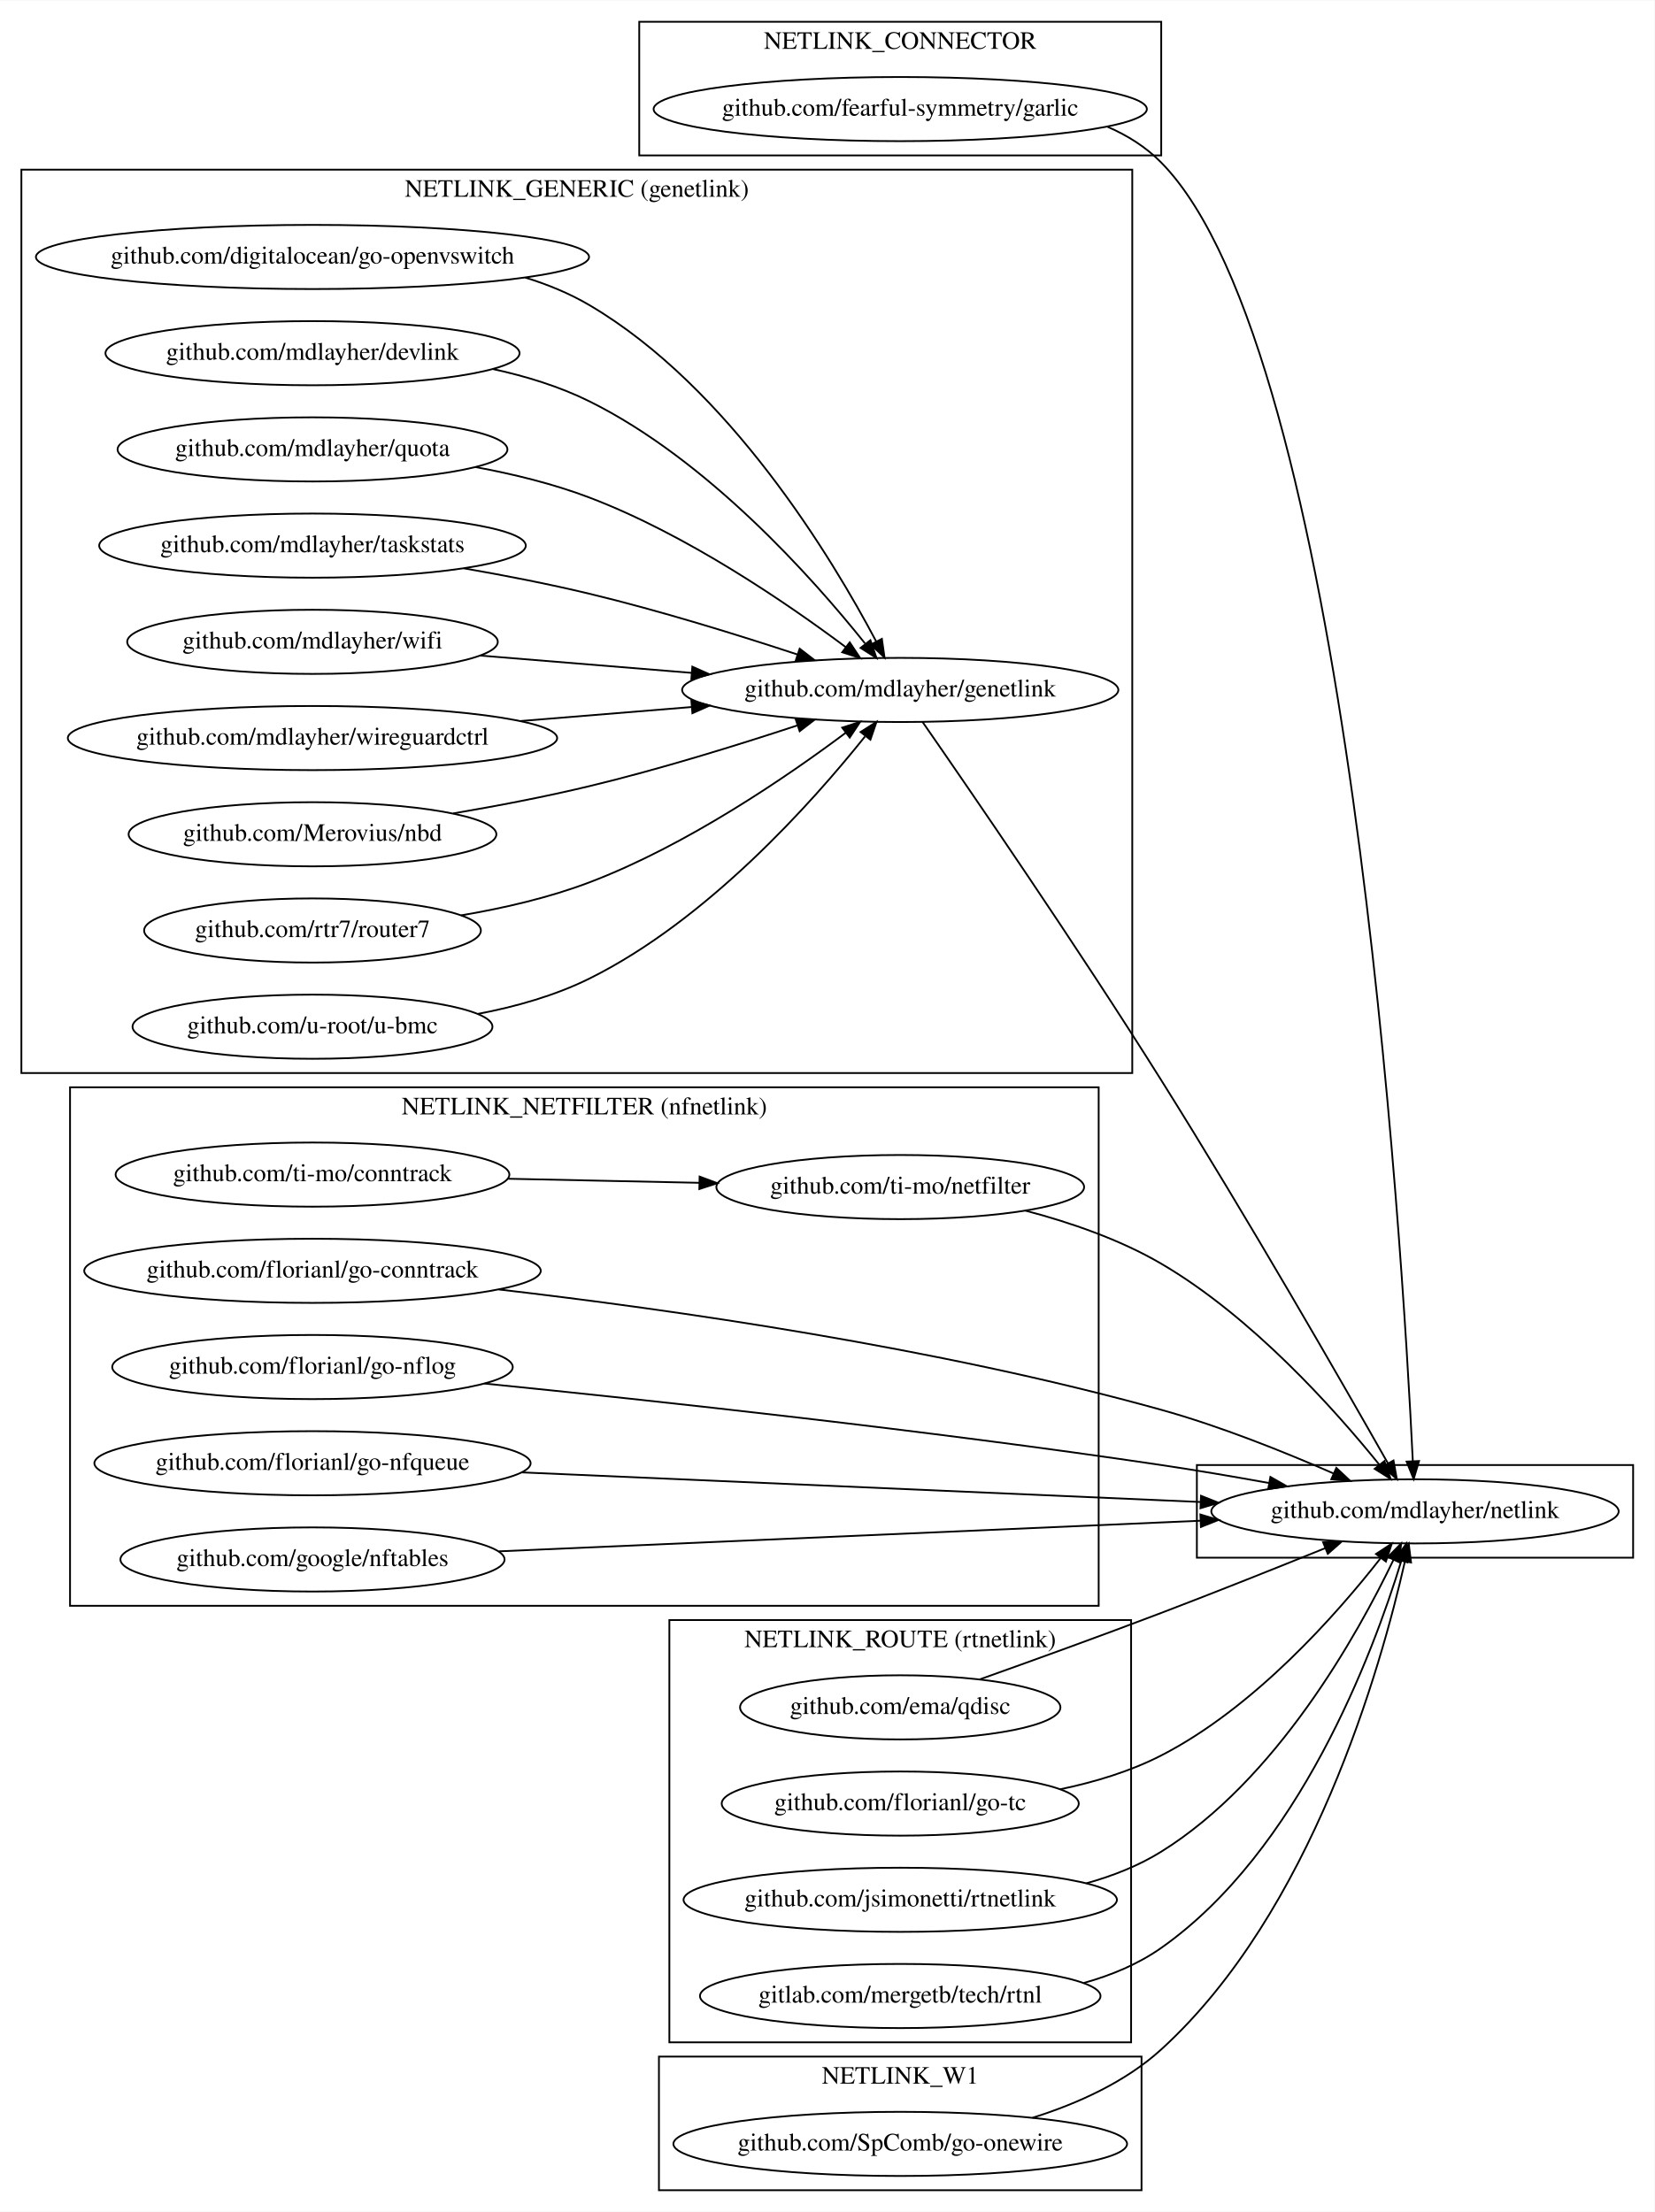
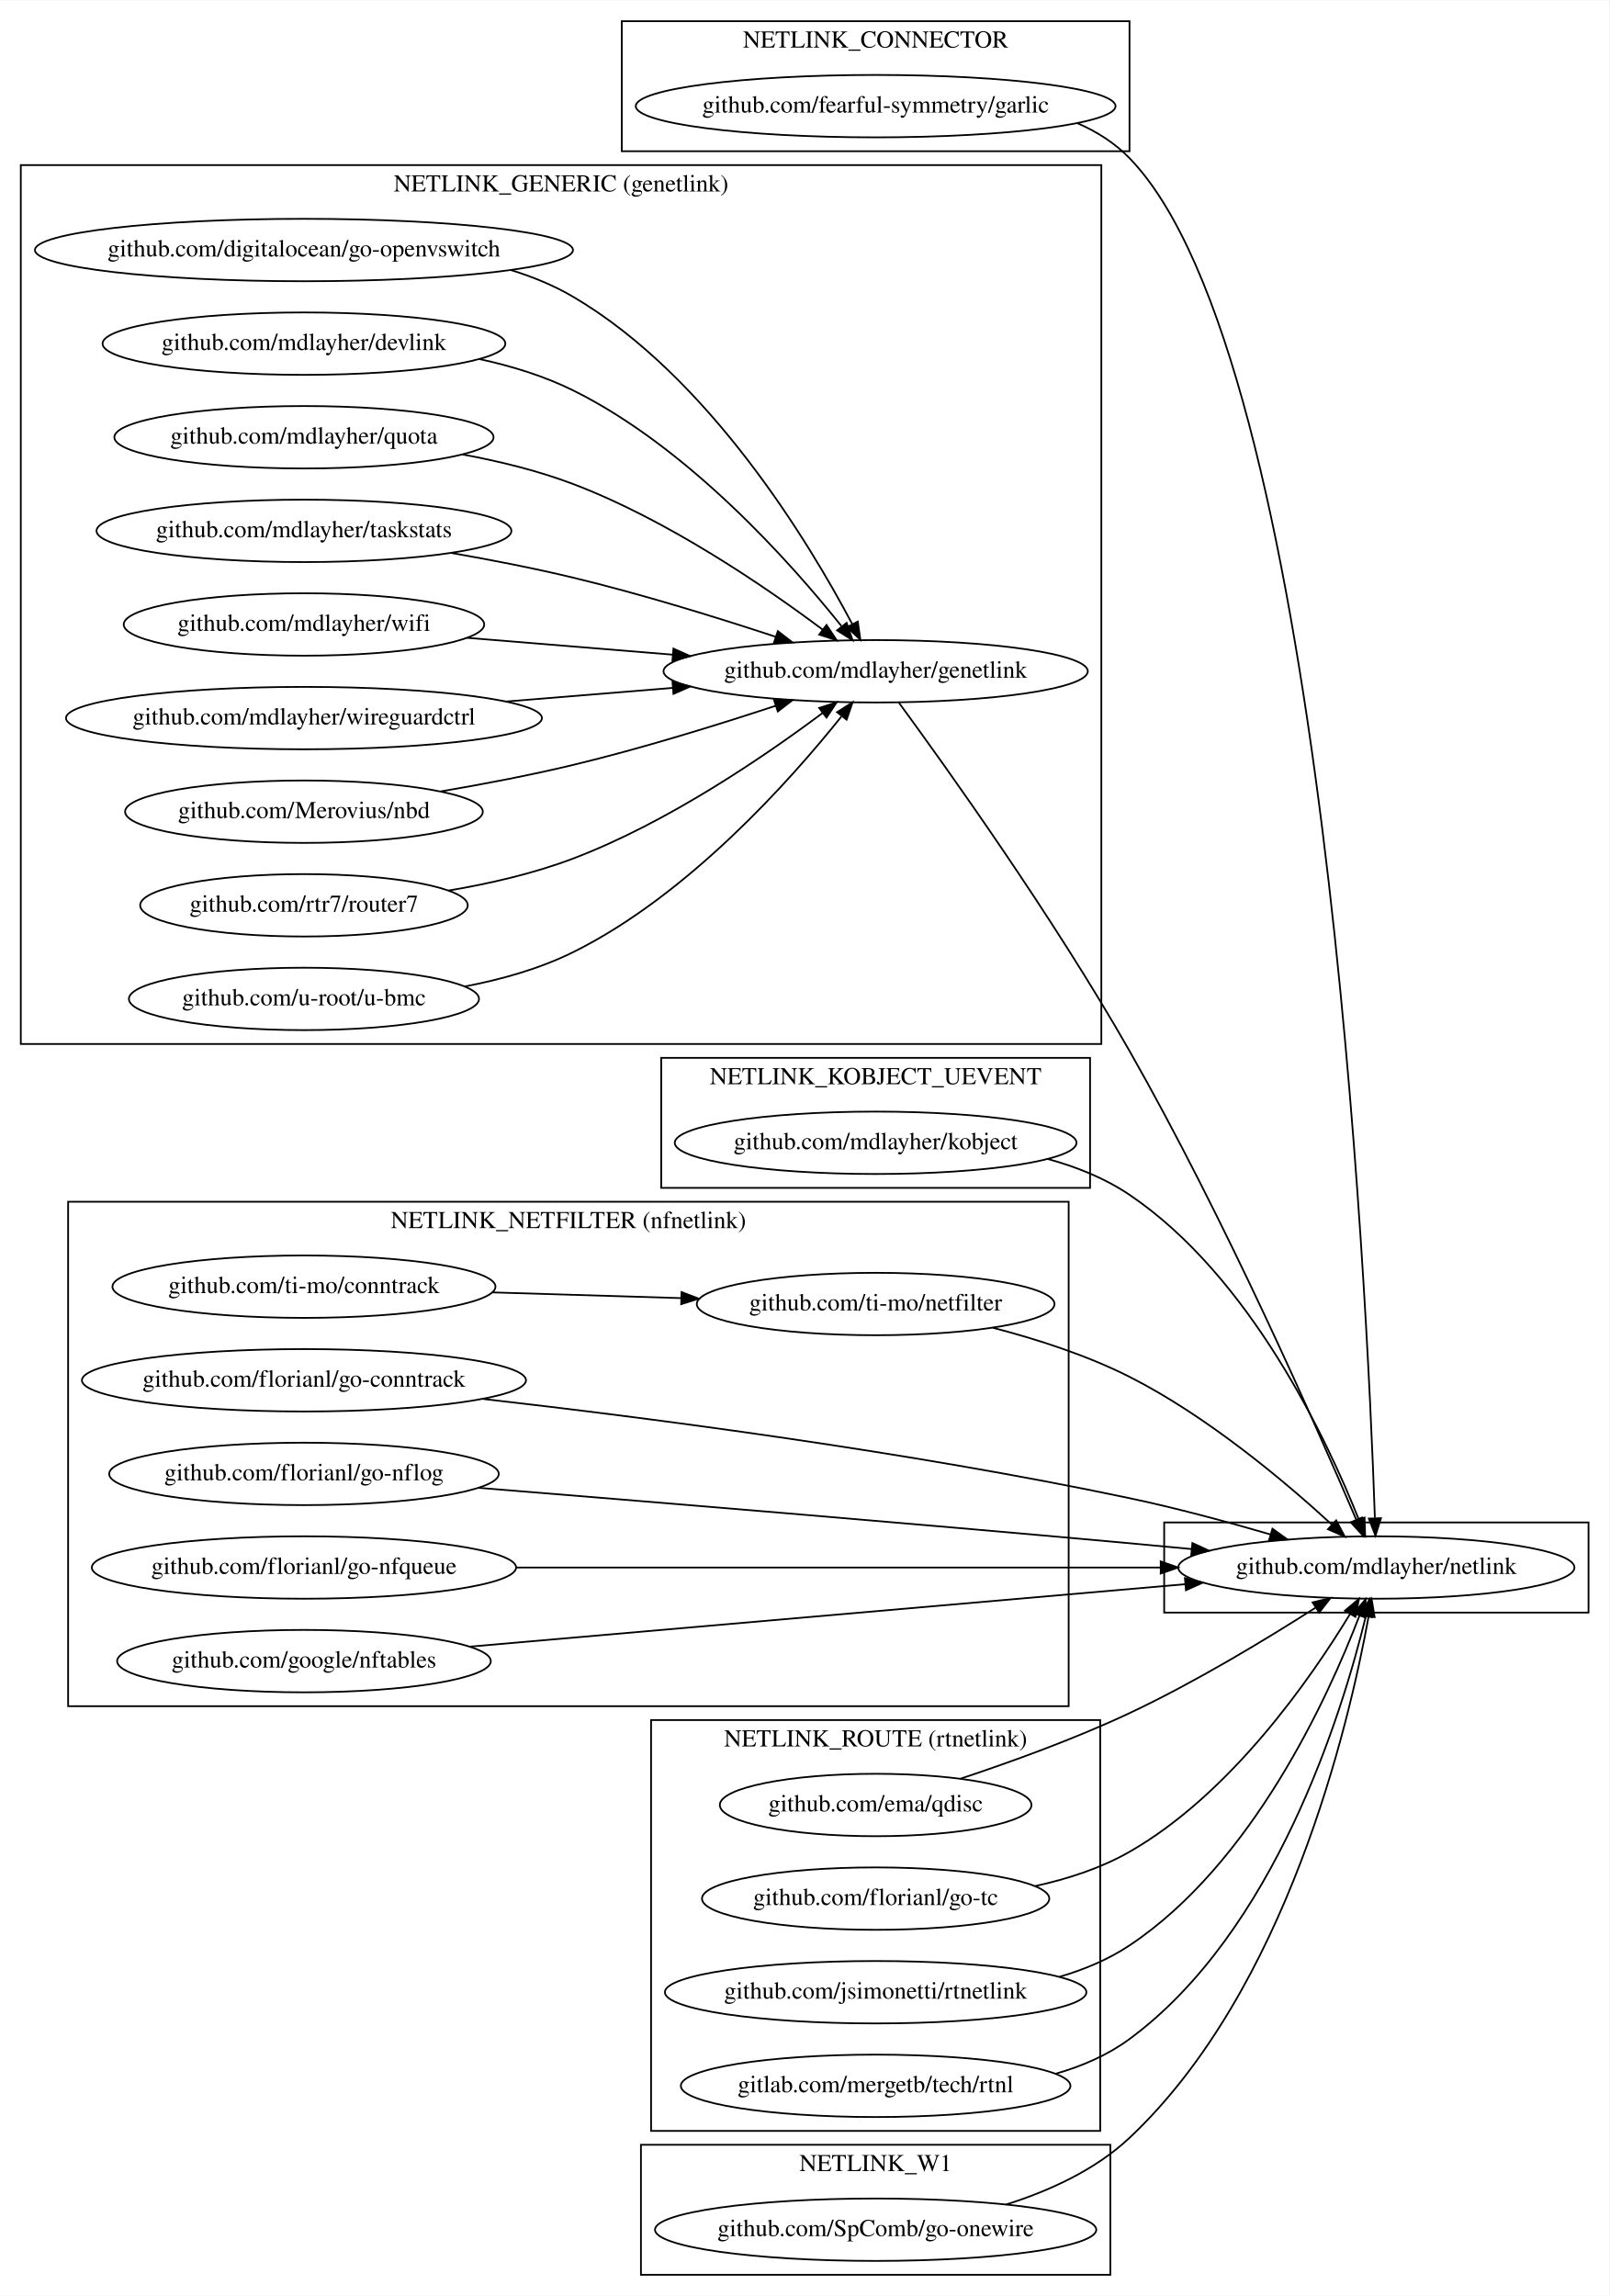
- <svg xmlns="http://www.w3.org/2000/svg" xmlns:xlink="http://www.w3.org/1999/xlink" width="928pt" height="1241pt" viewBox="0.00 0.00 928.33 1241.00">
-   <g id="graph0" class="graph" transform="scale(1 1) rotate(0) translate(4 1237)">
-     <polygon fill="#ffffff" stroke="transparent" points="-4,4 -4,-1237 924.328,-1237 924.328,4 -4,4" />
+ <svg xmlns="http://www.w3.org/2000/svg" xmlns:xlink="http://www.w3.org/1999/xlink" width="928pt" height="1324pt" viewBox="0.00 0.00 928.33 1324.00">
+   <g id="graph0" class="graph" transform="scale(1 1) rotate(0) translate(4 1320)">
+     <polygon fill="#ffffff" stroke="transparent" points="-4,4 -4,-1320 924.328,-1320 924.328,4 -4,4" />
    <g id="clust1" class="cluster">
-       <polygon fill="none" stroke="#000000" points="667.548,-363 667.548,-415 912.328,-415 912.328,-363 667.548,-363" />
+       <polygon fill="none" stroke="#000000" points="667.548,-390 667.548,-442 912.328,-442 912.328,-390 667.548,-390" />
    </g>
    <g id="clust2" class="cluster">
-       <polygon fill="none" stroke="#000000" points="354.672,-1150 354.672,-1225 647.548,-1225 647.548,-1150 354.672,-1150" />
-       <text text-anchor="middle" x="501.11" y="-1209.8" font-family="Times,serif" font-size="14.00" fill="#000000">NETLINK_CONNECTOR</text>
+       <polygon fill="none" stroke="#000000" points="354.672,-1233 354.672,-1308 647.548,-1308 647.548,-1233 354.672,-1233" />
+       <text text-anchor="middle" x="501.11" y="-1292.8" font-family="Times,serif" font-size="14.00" fill="#000000">NETLINK_CONNECTOR</text>
    </g>
    <g id="clust4" class="cluster">
-       <polygon fill="none" stroke="#000000" points="8,-635 8,-1142 631.299,-1142 631.299,-635 8,-635" />
-       <text text-anchor="middle" x="319.65" y="-1126.8" font-family="Times,serif" font-size="14.00" fill="#000000">NETLINK_GENERIC (genetlink)</text>
+       <polygon fill="none" stroke="#000000" points="8,-718 8,-1225 631.299,-1225 631.299,-718 8,-718" />
+       <text text-anchor="middle" x="319.65" y="-1209.8" font-family="Times,serif" font-size="14.00" fill="#000000">NETLINK_GENERIC (genetlink)</text>
    </g>
    <g id="clust6" class="cluster">
+       <polygon fill="none" stroke="#000000" points="377.42,-635 377.42,-710 624.8,-710 624.8,-635 377.42,-635" />
+       <text text-anchor="middle" x="501.11" y="-694.8" font-family="Times,serif" font-size="14.00" fill="#000000">NETLINK_KOBJECT_UEVENT</text>
+     </g>
+     <g id="clust8" class="cluster">
      <polygon fill="none" stroke="#000000" points="35.298,-336 35.298,-627 612.451,-627 612.451,-336 35.298,-336" />
      <text text-anchor="middle" x="323.874" y="-611.8" font-family="Times,serif" font-size="14.00" fill="#000000">NETLINK_NETFILTER (nfnetlink)</text>
    </g>
-     <g id="clust9" class="cluster">
+     <g id="clust11" class="cluster">
      <polygon fill="none" stroke="#000000" points="371.571,-91 371.571,-328 630.649,-328 630.649,-91 371.571,-91" />
      <text text-anchor="middle" x="501.11" y="-312.8" font-family="Times,serif" font-size="14.00" fill="#000000">NETLINK_ROUTE (rtnetlink)</text>
    </g>
-     <g id="clust11" class="cluster">
+     <g id="clust13" class="cluster">
      <polygon fill="none" stroke="#000000" points="365.721,-8 365.721,-83 636.499,-83 636.499,-8 365.721,-8" />
      <text text-anchor="middle" x="501.11" y="-67.8" font-family="Times,serif" font-size="14.00" fill="#000000">NETLINK_W1</text>
    </g>
    <g id="node1" class="node">
      <g id="a_node1">
        <a xlink:href="https://github.com/mdlayher/netlink" xlink:title="github.com/mdlayher/netlink">
-           <ellipse fill="none" stroke="#000000" cx="789.938" cy="-389" rx="114.28" ry="18" />
-           <text text-anchor="middle" x="789.938" y="-385.3" font-family="Times,serif" font-size="14.00" fill="#000000">github.com/mdlayher/netlink</text>
+           <ellipse fill="none" stroke="#000000" cx="789.938" cy="-416" rx="114.28" ry="18" />
+           <text text-anchor="middle" x="789.938" y="-412.3" font-family="Times,serif" font-size="14.00" fill="#000000">github.com/mdlayher/netlink</text>
        </a>
      </g>
    </g>
    <g id="node2" class="node">
      <g id="a_node2">
        <a xlink:href="https://github.com/fearful-symmetry/garlic" xlink:title="github.com/fearful-symmetry/garlic">
-           <ellipse fill="none" stroke="#000000" cx="501.11" cy="-1176" rx="138.375" ry="18" />
-           <text text-anchor="middle" x="501.11" y="-1172.3" font-family="Times,serif" font-size="14.00" fill="#000000">github.com/fearful-symmetry/garlic</text>
+           <ellipse fill="none" stroke="#000000" cx="501.11" cy="-1259" rx="138.375" ry="18" />
+           <text text-anchor="middle" x="501.11" y="-1255.3" font-family="Times,serif" font-size="14.00" fill="#000000">github.com/fearful-symmetry/garlic</text>
        </a>
      </g>
    </g>
    <g id="edge1" class="edge">
-       <path fill="none" stroke="#000000" d="M617.447,-1166.046C628.644,-1161.207 638.993,-1154.694 647.548,-1146 752.365,-1039.477 782.693,-541.941 788.704,-417.346" />
-       <polygon fill="#000000" stroke="#000000" points="792.212,-417.258 789.183,-407.105 785.22,-416.931 792.212,-417.258" />
+       <path fill="none" stroke="#000000" d="M617.556,-1249.153C628.733,-1244.294 639.048,-1237.747 647.548,-1229 759.62,-1113.665 784.629,-575.578 789.09,-444.732" />
+       <polygon fill="#000000" stroke="#000000" points="792.6,-444.459 789.429,-434.35 785.604,-444.23 792.6,-444.459" />
    </g>
    <g id="node3" class="node">
      <g id="a_node3">
        <a xlink:href="https://github.com/mdlayher/genetlink" xlink:title="github.com/mdlayher/genetlink">
-           <ellipse fill="none" stroke="#000000" cx="501.11" cy="-850" rx="122.379" ry="18" />
-           <text text-anchor="middle" x="501.11" y="-846.3" font-family="Times,serif" font-size="14.00" fill="#000000">github.com/mdlayher/genetlink</text>
+           <ellipse fill="none" stroke="#000000" cx="501.11" cy="-933" rx="122.379" ry="18" />
+           <text text-anchor="middle" x="501.11" y="-929.3" font-family="Times,serif" font-size="14.00" fill="#000000">github.com/mdlayher/genetlink</text>
        </a>
      </g>
    </g>
    <g id="edge2" class="edge">
-       <path fill="none" stroke="#000000" d="M513.617,-832.061C539.366,-794.963 599.883,-706.924 647.548,-631 695.822,-554.105 749.223,-461.003 774.739,-415.979" />
-       <polygon fill="#000000" stroke="#000000" points="777.87,-417.551 779.748,-407.124 771.778,-414.105 777.87,-417.551" />
+       <path fill="none" stroke="#000000" d="M514.575,-914.825C541.553,-878.004 603.421,-791.507 647.548,-714 702.317,-617.802 755.459,-497.219 778.28,-443.739" />
+       <polygon fill="#000000" stroke="#000000" points="781.618,-444.832 782.307,-434.26 775.176,-442.095 781.618,-444.832" />
    </g>
    <g id="node4" class="node">
      <g id="a_node4">
        <a xlink:href="https://github.com/digitalocean/go-openvswitch" xlink:title="github.com/digitalocean/go-openvswitch">
-           <ellipse fill="none" stroke="#000000" cx="171.336" cy="-1093" rx="155.173" ry="18" />
-           <text text-anchor="middle" x="171.336" y="-1089.3" font-family="Times,serif" font-size="14.00" fill="#000000">github.com/digitalocean/go-openvswitch</text>
+           <ellipse fill="none" stroke="#000000" cx="171.336" cy="-1176" rx="155.173" ry="18" />
+           <text text-anchor="middle" x="171.336" y="-1172.3" font-family="Times,serif" font-size="14.00" fill="#000000">github.com/digitalocean/go-openvswitch</text>
        </a>
      </g>
    </g>
    <g id="edge3" class="edge">
-       <path fill="none" stroke="#000000" d="M290.715,-1081.44C303.331,-1077.562 315.584,-1072.523 326.672,-1066 405.185,-1019.811 462.84,-924.107 487.647,-877.164" />
-       <polygon fill="#000000" stroke="#000000" points="490.805,-878.676 492.302,-868.188 484.591,-875.453 490.805,-878.676" />
+       <path fill="none" stroke="#000000" d="M290.715,-1164.44C303.331,-1160.562 315.584,-1155.523 326.672,-1149 405.185,-1102.811 462.84,-1007.107 487.647,-960.164" />
+       <polygon fill="#000000" stroke="#000000" points="490.805,-961.676 492.302,-951.188 484.591,-958.453 490.805,-961.676" />
    </g>
    <g id="node5" class="node">
      <g id="a_node5">
        <a xlink:href="https://github.com/mdlayher/devlink" xlink:title="github.com/mdlayher/devlink">
-           <ellipse fill="none" stroke="#000000" cx="171.336" cy="-1039" rx="116.18" ry="18" />
-           <text text-anchor="middle" x="171.336" y="-1035.3" font-family="Times,serif" font-size="14.00" fill="#000000">github.com/mdlayher/devlink</text>
+           <ellipse fill="none" stroke="#000000" cx="171.336" cy="-1122" rx="116.18" ry="18" />
+           <text text-anchor="middle" x="171.336" y="-1118.3" font-family="Times,serif" font-size="14.00" fill="#000000">github.com/mdlayher/devlink</text>
        </a>
      </g>
    </g>
    <g id="edge4" class="edge">
-       <path fill="none" stroke="#000000" d="M272.634,-1030.08C291.219,-1026.048 309.996,-1020.268 326.672,-1012 393.005,-979.113 451.92,-912.926 481.317,-876.147" />
-       <polygon fill="#000000" stroke="#000000" points="484.373,-877.924 487.807,-867.901 478.872,-873.595 484.373,-877.924" />
+       <path fill="none" stroke="#000000" d="M272.634,-1113.08C291.219,-1109.048 309.996,-1103.268 326.672,-1095 393.005,-1062.113 451.92,-995.926 481.317,-959.147" />
+       <polygon fill="#000000" stroke="#000000" points="484.373,-960.924 487.807,-950.901 478.872,-956.595 484.373,-960.924" />
    </g>
    <g id="node6" class="node">
      <g id="a_node6">
        <a xlink:href="https://github.com/mdlayher/quota" xlink:title="github.com/mdlayher/quota">
-           <ellipse fill="none" stroke="#000000" cx="171.336" cy="-985" rx="109.381" ry="18" />
-           <text text-anchor="middle" x="171.336" y="-981.3" font-family="Times,serif" font-size="14.00" fill="#000000">github.com/mdlayher/quota</text>
+           <ellipse fill="none" stroke="#000000" cx="171.336" cy="-1068" rx="109.381" ry="18" />
+           <text text-anchor="middle" x="171.336" y="-1064.3" font-family="Times,serif" font-size="14.00" fill="#000000">github.com/mdlayher/quota</text>
        </a>
      </g>
    </g>
    <g id="edge5" class="edge">
-       <path fill="none" stroke="#000000" d="M262.844,-975.07C284.214,-971.126 306.587,-965.634 326.672,-958 381.154,-937.292 437.256,-898.932 470.648,-873.946" />
-       <polygon fill="#000000" stroke="#000000" points="472.773,-876.727 478.634,-867.901 468.548,-871.146 472.773,-876.727" />
+       <path fill="none" stroke="#000000" d="M262.844,-1058.07C284.214,-1054.126 306.587,-1048.634 326.672,-1041 381.154,-1020.292 437.256,-981.932 470.648,-956.946" />
+       <polygon fill="#000000" stroke="#000000" points="472.773,-959.727 478.634,-950.901 468.548,-954.146 472.773,-959.727" />
    </g>
    <g id="node7" class="node">
      <g id="a_node7">
        <a xlink:href="https://github.com/mdlayher/taskstats" xlink:title="github.com/mdlayher/taskstats">
-           <ellipse fill="none" stroke="#000000" cx="171.336" cy="-931" rx="119.679" ry="18" />
-           <text text-anchor="middle" x="171.336" y="-927.3" font-family="Times,serif" font-size="14.00" fill="#000000">github.com/mdlayher/taskstats</text>
+           <ellipse fill="none" stroke="#000000" cx="171.336" cy="-1014" rx="119.679" ry="18" />
+           <text text-anchor="middle" x="171.336" y="-1010.3" font-family="Times,serif" font-size="14.00" fill="#000000">github.com/mdlayher/taskstats</text>
        </a>
      </g>
    </g>
    <g id="edge6" class="edge">
-       <path fill="none" stroke="#000000" d="M256.39,-918.24C279.327,-914.249 304.052,-909.444 326.672,-904 366.087,-894.515 409.651,-881.032 443.383,-869.912" />
-       <polygon fill="#000000" stroke="#000000" points="444.685,-873.167 453.072,-866.694 442.479,-866.524 444.685,-873.167" />
+       <path fill="none" stroke="#000000" d="M256.39,-1001.24C279.327,-997.249 304.052,-992.444 326.672,-987 366.087,-977.515 409.651,-964.032 443.383,-952.912" />
+       <polygon fill="#000000" stroke="#000000" points="444.685,-956.167 453.072,-949.694 442.479,-949.524 444.685,-956.167" />
    </g>
    <g id="node8" class="node">
      <g id="a_node8">
        <a xlink:href="https://github.com/mdlayher/wifi" xlink:title="github.com/mdlayher/wifi">
-           <ellipse fill="none" stroke="#000000" cx="171.336" cy="-877" rx="103.981" ry="18" />
-           <text text-anchor="middle" x="171.336" y="-873.3" font-family="Times,serif" font-size="14.00" fill="#000000">github.com/mdlayher/wifi</text>
+           <ellipse fill="none" stroke="#000000" cx="171.336" cy="-960" rx="103.981" ry="18" />
+           <text text-anchor="middle" x="171.336" y="-956.3" font-family="Times,serif" font-size="14.00" fill="#000000">github.com/mdlayher/wifi</text>
        </a>
      </g>
    </g>
    <g id="edge7" class="edge">
-       <path fill="none" stroke="#000000" d="M265.395,-869.299C302.269,-866.28 344.978,-862.783 383.83,-859.602" />
-       <polygon fill="#000000" stroke="#000000" points="384.465,-863.062 394.146,-858.758 383.894,-856.085 384.465,-863.062" />
+       <path fill="none" stroke="#000000" d="M265.395,-952.299C302.269,-949.28 344.978,-945.783 383.83,-942.602" />
+       <polygon fill="#000000" stroke="#000000" points="384.465,-946.062 394.146,-941.758 383.894,-939.085 384.465,-946.062" />
    </g>
    <g id="node9" class="node">
      <g id="a_node9">
        <a xlink:href="https://github.com/mdlayher/wireguardctrl" xlink:title="github.com/mdlayher/wireguardctrl">
-           <ellipse fill="none" stroke="#000000" cx="171.336" cy="-823" rx="137.276" ry="18" />
-           <text text-anchor="middle" x="171.336" y="-819.3" font-family="Times,serif" font-size="14.00" fill="#000000">github.com/mdlayher/wireguardctrl</text>
+           <ellipse fill="none" stroke="#000000" cx="171.336" cy="-906" rx="137.276" ry="18" />
+           <text text-anchor="middle" x="171.336" y="-902.3" font-family="Times,serif" font-size="14.00" fill="#000000">github.com/mdlayher/wireguardctrl</text>
        </a>
      </g>
    </g>
    <g id="edge8" class="edge">
-       <path fill="none" stroke="#000000" d="M288.066,-832.557C319.247,-835.11 352.947,-837.869 384.141,-840.423" />
-       <polygon fill="#000000" stroke="#000000" points="383.922,-843.917 394.174,-841.245 384.493,-836.94 383.922,-843.917" />
+       <path fill="none" stroke="#000000" d="M288.066,-915.557C319.247,-918.11 352.947,-920.869 384.141,-923.423" />
+       <polygon fill="#000000" stroke="#000000" points="383.922,-926.917 394.174,-924.245 384.493,-919.94 383.922,-926.917" />
    </g>
    <g id="node10" class="node">
      <g id="a_node10">
        <a xlink:href="https://github.com/Merovius/nbd" xlink:title="github.com/Merovius/nbd">
-           <ellipse fill="none" stroke="#000000" cx="171.336" cy="-769" rx="103.182" ry="18" />
-           <text text-anchor="middle" x="171.336" y="-765.3" font-family="Times,serif" font-size="14.00" fill="#000000">github.com/Merovius/nbd</text>
+           <ellipse fill="none" stroke="#000000" cx="171.336" cy="-852" rx="103.182" ry="18" />
+           <text text-anchor="middle" x="171.336" y="-848.3" font-family="Times,serif" font-size="14.00" fill="#000000">github.com/Merovius/nbd</text>
        </a>
      </g>
    </g>
    <g id="edge9" class="edge">
-       <path fill="none" stroke="#000000" d="M250.363,-780.723C274.948,-784.908 302.056,-790.076 326.672,-796 366.087,-805.485 409.651,-818.968 443.383,-830.088" />
-       <polygon fill="#000000" stroke="#000000" points="442.479,-833.476 453.072,-833.306 444.685,-826.833 442.479,-833.476" />
+       <path fill="none" stroke="#000000" d="M250.363,-863.723C274.948,-867.908 302.056,-873.076 326.672,-879 366.087,-888.485 409.651,-901.968 443.383,-913.088" />
+       <polygon fill="#000000" stroke="#000000" points="442.479,-916.476 453.072,-916.306 444.685,-909.833 442.479,-916.476" />
    </g>
    <g id="node11" class="node">
      <g id="a_node11">
        <a xlink:href="https://github.com/rtr7/router7" xlink:title="github.com/rtr7/router7">
-           <ellipse fill="none" stroke="#000000" cx="171.336" cy="-715" rx="94.484" ry="18" />
-           <text text-anchor="middle" x="171.336" y="-711.3" font-family="Times,serif" font-size="14.00" fill="#000000">github.com/rtr7/router7</text>
+           <ellipse fill="none" stroke="#000000" cx="171.336" cy="-798" rx="94.484" ry="18" />
+           <text text-anchor="middle" x="171.336" y="-794.3" font-family="Times,serif" font-size="14.00" fill="#000000">github.com/rtr7/router7</text>
        </a>
      </g>
    </g>
    <g id="edge10" class="edge">
-       <path fill="none" stroke="#000000" d="M254.733,-723.497C278.476,-727.51 304.028,-733.393 326.672,-742 381.154,-762.708 437.256,-801.068 470.648,-826.054" />
-       <polygon fill="#000000" stroke="#000000" points="468.548,-828.854 478.634,-832.099 472.773,-823.273 468.548,-828.854" />
+       <path fill="none" stroke="#000000" d="M254.733,-806.497C278.476,-810.51 304.028,-816.393 326.672,-825 381.154,-845.708 437.256,-884.068 470.648,-909.054" />
+       <polygon fill="#000000" stroke="#000000" points="468.548,-911.854 478.634,-915.099 472.773,-906.273 468.548,-911.854" />
    </g>
    <g id="node12" class="node">
      <g id="a_node12">
        <a xlink:href="https://github.com/u-root/u-bmc" xlink:title="github.com/u-root/u-bmc">
-           <ellipse fill="none" stroke="#000000" cx="171.336" cy="-661" rx="100.983" ry="18" />
-           <text text-anchor="middle" x="171.336" y="-657.3" font-family="Times,serif" font-size="14.00" fill="#000000">github.com/u-root/u-bmc</text>
+           <ellipse fill="none" stroke="#000000" cx="171.336" cy="-744" rx="100.983" ry="18" />
+           <text text-anchor="middle" x="171.336" y="-740.3" font-family="Times,serif" font-size="14.00" fill="#000000">github.com/u-root/u-bmc</text>
        </a>
      </g>
    </g>
    <g id="edge11" class="edge">
-       <path fill="none" stroke="#000000" d="M264.047,-668.175C285.37,-672.226 307.421,-678.456 326.672,-688 393.005,-720.887 451.92,-787.074 481.317,-823.853" />
-       <polygon fill="#000000" stroke="#000000" points="478.872,-826.405 487.807,-832.099 484.373,-822.076 478.872,-826.405" />
+       <path fill="none" stroke="#000000" d="M264.047,-751.175C285.37,-755.226 307.421,-761.456 326.672,-771 393.005,-803.887 451.92,-870.074 481.317,-906.853" />
+       <polygon fill="#000000" stroke="#000000" points="478.872,-909.405 487.807,-915.099 484.373,-905.076 478.872,-909.405" />
    </g>
    <g id="node13" class="node">
      <g id="a_node13">
+         <a xlink:href="https://github.com/mdlayher/kobject" xlink:title="github.com/mdlayher/kobject">
+           <ellipse fill="none" stroke="#000000" cx="501.11" cy="-661" rx="115.88" ry="18" />
+           <text text-anchor="middle" x="501.11" y="-657.3" font-family="Times,serif" font-size="14.00" fill="#000000">github.com/mdlayher/kobject</text>
+         </a>
+       </g>
+     </g>
+     <g id="edge12" class="edge">
+       <path fill="none" stroke="#000000" d="M600.293,-651.69C616.996,-647.122 633.461,-640.513 647.548,-631 717.199,-583.965 761.267,-490.299 779.819,-443.684" />
+       <polygon fill="#000000" stroke="#000000" points="783.136,-444.808 783.49,-434.219 776.61,-442.277 783.136,-444.808" />
+     </g>
+     <g id="node14" class="node">
+       <g id="a_node14">
        <a xlink:href="https://github.com/florianl/go-conntrack" xlink:title="github.com/florianl/go-conntrack">
          <ellipse fill="none" stroke="#000000" cx="171.336" cy="-524" rx="128.077" ry="18" />
          <text text-anchor="middle" x="171.336" y="-520.3" font-family="Times,serif" font-size="14.00" fill="#000000">github.com/florianl/go-conntrack</text>
        </a>
      </g>
    </g>
-     <g id="edge12" class="edge">
-       <path fill="none" stroke="#000000" d="M275.864,-513.532C373.307,-502.216 522.048,-480.944 647.548,-446 680.705,-436.768 716.681,-422.327 744.175,-410.291" />
-       <polygon fill="#000000" stroke="#000000" points="745.803,-413.397 753.528,-406.146 742.967,-406.998 745.803,-413.397" />
-     </g>
-     <g id="node14" class="node">
-       <g id="a_node14">
+     <g id="edge13" class="edge">
+       <path fill="none" stroke="#000000" d="M274.671,-513.232C371.597,-502.192 520.274,-482.841 647.548,-456 674.497,-450.317 703.86,-442.374 728.884,-435.062" />
+       <polygon fill="#000000" stroke="#000000" points="730.005,-438.381 738.604,-432.191 728.022,-431.668 730.005,-438.381" />
+     </g>
+     <g id="node15" class="node">
+       <g id="a_node15">
        <a xlink:href="https://github.com/florianl/go-nflog" xlink:title="github.com/florianl/go-nflog">
          <ellipse fill="none" stroke="#000000" cx="171.336" cy="-470" rx="112.38" ry="18" />
          <text text-anchor="middle" x="171.336" y="-466.3" font-family="Times,serif" font-size="14.00" fill="#000000">github.com/florianl/go-nflog</text>
        </a>
      </g>
    </g>
-     <g id="edge13" class="edge">
-       <path fill="none" stroke="#000000" d="M267.806,-460.734C364.181,-451.036 516.457,-434.517 647.548,-415 667.216,-412.072 688.33,-408.47 708.116,-404.89" />
-       <polygon fill="#000000" stroke="#000000" points="708.81,-408.321 718.018,-403.081 707.552,-401.435 708.81,-408.321" />
-     </g>
-     <g id="node15" class="node">
-       <g id="a_node15">
+     <g id="edge14" class="edge">
+       <path fill="none" stroke="#000000" d="M272.169,-461.948C368.584,-454.151 518.034,-441.806 647.548,-430 659.143,-428.943 671.266,-427.804 683.335,-426.648" />
+       <polygon fill="#000000" stroke="#000000" points="683.829,-430.116 693.447,-425.674 683.158,-423.149 683.829,-430.116" />
+     </g>
+     <g id="node16" class="node">
+       <g id="a_node16">
        <a xlink:href="https://github.com/florianl/go-nfqueue" xlink:title="github.com/florianl/go-nfqueue">
          <ellipse fill="none" stroke="#000000" cx="171.336" cy="-416" rx="122.379" ry="18" />
          <text text-anchor="middle" x="171.336" y="-412.3" font-family="Times,serif" font-size="14.00" fill="#000000">github.com/florianl/go-nfqueue</text>
        </a>
      </g>
    </g>
-     <g id="edge14" class="edge">
-       <path fill="none" stroke="#000000" d="M288.782,-410.874C397.859,-406.113 559.547,-399.056 669.556,-394.254" />
-       <polygon fill="#000000" stroke="#000000" points="669.866,-397.744 679.704,-393.811 669.561,-390.751 669.866,-397.744" />
-     </g>
-     <g id="node16" class="node">
-       <g id="a_node16">
+     <g id="edge15" class="edge">
+       <path fill="none" stroke="#000000" d="M293.552,-416C401.085,-416 556.944,-416 665.219,-416" />
+       <polygon fill="#000000" stroke="#000000" points="665.546,-419.5 675.546,-416 665.546,-412.5 665.546,-419.5" />
+     </g>
+     <g id="node17" class="node">
+       <g id="a_node17">
        <a xlink:href="https://github.com/google/nftables" xlink:title="github.com/google/nftables">
          <ellipse fill="none" stroke="#000000" cx="171.336" cy="-362" rx="107.781" ry="18" />
          <text text-anchor="middle" x="171.336" y="-358.3" font-family="Times,serif" font-size="14.00" fill="#000000">github.com/google/nftables</text>
        </a>
      </g>
    </g>
-     <g id="edge15" class="edge">
-       <path fill="none" stroke="#000000" d="M275.924,-366.565C384.779,-371.316 555.035,-378.747 669.453,-383.741" />
-       <polygon fill="#000000" stroke="#000000" points="669.514,-387.247 679.657,-384.187 669.819,-380.254 669.514,-387.247" />
-     </g>
-     <g id="node17" class="node">
-       <g id="a_node17">
-         <a xlink:href="https://github.com/ti-mo/netfilter" xlink:title="github.com/ti-mo/netfilter">
-           <ellipse fill="none" stroke="#000000" cx="501.11" cy="-571" rx="103.182" ry="18" />
-           <text text-anchor="middle" x="501.11" y="-567.3" font-family="Times,serif" font-size="14.00" fill="#000000">github.com/ti-mo/netfilter</text>
-         </a>
-       </g>
-     </g>
    <g id="edge16" class="edge">
-       <path fill="none" stroke="#000000" d="M571.379,-557.762C596.511,-551.156 624.336,-541.584 647.548,-528 698.456,-498.207 744.797,-446.323 770.017,-415.069" />
-       <polygon fill="#000000" stroke="#000000" points="772.778,-417.221 776.261,-407.215 767.298,-412.865 772.778,-417.221" />
+       <path fill="none" stroke="#000000" d="M266.975,-370.349C378.44,-380.079 562.301,-396.129 679.679,-406.375" />
+       <polygon fill="#000000" stroke="#000000" points="679.502,-409.873 689.769,-407.256 680.111,-402.899 679.502,-409.873" />
    </g>
    <g id="node18" class="node">
      <g id="a_node18">
+         <a xlink:href="https://github.com/ti-mo/netfilter" xlink:title="github.com/ti-mo/netfilter">
+           <ellipse fill="none" stroke="#000000" cx="501.11" cy="-568" rx="103.182" ry="18" />
+           <text text-anchor="middle" x="501.11" y="-564.3" font-family="Times,serif" font-size="14.00" fill="#000000">github.com/ti-mo/netfilter</text>
+         </a>
+       </g>
+     </g>
+     <g id="edge17" class="edge">
+       <path fill="none" stroke="#000000" d="M568.725,-554.3C594.236,-547.682 623.006,-538.421 647.548,-526 692.448,-503.275 737.225,-465.591 764.253,-440.774" />
+       <polygon fill="#000000" stroke="#000000" points="766.782,-443.201 771.721,-433.827 762.015,-438.075 766.782,-443.201" />
+     </g>
+     <g id="node19" class="node">
+       <g id="a_node19">
        <a xlink:href="https://github.com/ti-mo/conntrack" xlink:title="github.com/ti-mo/conntrack">
          <ellipse fill="none" stroke="#000000" cx="171.336" cy="-578" rx="110.48" ry="18" />
          <text text-anchor="middle" x="171.336" y="-574.3" font-family="Times,serif" font-size="14.00" fill="#000000">github.com/ti-mo/conntrack</text>
        </a>
      </g>
    </g>
-     <g id="edge17" class="edge">
-       <path fill="none" stroke="#000000" d="M281.146,-575.669C315.594,-574.938 353.665,-574.13 388.315,-573.394" />
-       <polygon fill="#000000" stroke="#000000" points="388.546,-576.89 398.47,-573.179 388.397,-569.892 388.546,-576.89" />
-     </g>
-     <g id="node19" class="node">
-       <g id="a_node19">
+     <g id="edge18" class="edge">
+       <path fill="none" stroke="#000000" d="M280.231,-574.698C315.064,-573.642 353.681,-572.471 388.757,-571.407" />
+       <polygon fill="#000000" stroke="#000000" points="389.144,-574.897 399.033,-571.095 388.932,-567.9 389.144,-574.897" />
+     </g>
+     <g id="node20" class="node">
+       <g id="a_node20">
        <a xlink:href="https://github.com/ema/qdisc" xlink:title="github.com/ema/qdisc">
          <ellipse fill="none" stroke="#000000" cx="501.11" cy="-279" rx="89.885" ry="18" />
          <text text-anchor="middle" x="501.11" y="-275.3" font-family="Times,serif" font-size="14.00" fill="#000000">github.com/ema/qdisc</text>
        </a>
      </g>
    </g>
-     <g id="edge18" class="edge">
-       <path fill="none" stroke="#000000" d="M545.793,-294.734C574.87,-305.08 613.566,-319.053 647.548,-332 678.264,-343.703 712.467,-357.373 739.65,-368.392" />
-       <polygon fill="#000000" stroke="#000000" points="738.374,-371.651 748.956,-372.172 741.008,-365.166 738.374,-371.651" />
-     </g>
-     <g id="node20" class="node">
-       <g id="a_node20">
+     <g id="edge19" class="edge">
+       <path fill="none" stroke="#000000" d="M550.174,-294.218C579.057,-303.798 615.994,-317.14 647.548,-332 685.505,-349.875 726.541,-374.725 754.764,-392.756" />
+       <polygon fill="#000000" stroke="#000000" points="753.154,-395.882 763.457,-398.353 756.944,-389.997 753.154,-395.882" />
+     </g>
+     <g id="node21" class="node">
+       <g id="a_node21">
        <a xlink:href="https://github.com/florianl/go-tc" xlink:title="github.com/florianl/go-tc">
          <ellipse fill="none" stroke="#000000" cx="501.11" cy="-225" rx="100.182" ry="18" />
          <text text-anchor="middle" x="501.11" y="-221.3" font-family="Times,serif" font-size="14.00" fill="#000000">github.com/florianl/go-tc</text>
        </a>
      </g>
    </g>
-     <g id="edge19" class="edge">
-       <path fill="none" stroke="#000000" d="M590.953,-233.047C610.325,-237.083 630.184,-243.087 647.548,-252 699.937,-278.891 746.091,-331.318 770.815,-362.944" />
-       <polygon fill="#000000" stroke="#000000" points="768.052,-365.093 776.919,-370.891 773.604,-360.829 768.052,-365.093" />
-     </g>
-     <g id="node21" class="node">
-       <g id="a_node21">
+     <g id="edge20" class="edge">
+       <path fill="none" stroke="#000000" d="M593.112,-232.23C611.954,-236.335 631.05,-242.574 647.548,-252 705.95,-285.367 752.098,-351.862 774.713,-389.116" />
+       <polygon fill="#000000" stroke="#000000" points="771.829,-391.114 779.949,-397.92 777.845,-387.536 771.829,-391.114" />
+     </g>
+     <g id="node22" class="node">
+       <g id="a_node22">
        <a xlink:href="https://github.com/jsimonetti/rtnetlink" xlink:title="github.com/jsimonetti/rtnetlink">
          <ellipse fill="none" stroke="#000000" cx="501.11" cy="-171" rx="121.578" ry="18" />
          <text text-anchor="middle" x="501.11" y="-167.3" font-family="Times,serif" font-size="14.00" fill="#000000">github.com/jsimonetti/rtnetlink</text>
        </a>
      </g>
    </g>
-     <g id="edge20" class="edge">
-       <path fill="none" stroke="#000000" d="M605.552,-180.262C620.334,-184.368 634.814,-190.083 647.548,-198 712.232,-238.217 757.537,-319.411 777.872,-361.816" />
-       <polygon fill="#000000" stroke="#000000" points="774.754,-363.412 782.167,-370.982 781.093,-360.442 774.754,-363.412" />
-     </g>
-     <g id="node22" class="node">
-       <g id="a_node22">
+     <g id="edge21" class="edge">
+       <path fill="none" stroke="#000000" d="M607.145,-179.89C621.464,-184.071 635.389,-189.907 647.548,-198 718.367,-245.137 762.013,-340.78 780.166,-388.139" />
+       <polygon fill="#000000" stroke="#000000" points="776.975,-389.601 783.751,-397.746 783.534,-387.154 776.975,-389.601" />
+     </g>
+     <g id="node23" class="node">
+       <g id="a_node23">
        <a xlink:href="https://gitlab.com/mergetb/tech/rtnl" xlink:title="gitlab.com/mergetb/tech/rtnl">
          <ellipse fill="none" stroke="#000000" cx="501.11" cy="-117" rx="112.38" ry="18" />
          <text text-anchor="middle" x="501.11" y="-113.3" font-family="Times,serif" font-size="14.00" fill="#000000">gitlab.com/mergetb/tech/rtnl</text>
        </a>
      </g>
    </g>
-     <g id="edge21" class="edge">
-       <path fill="none" stroke="#000000" d="M604.121,-124.332C619.588,-128.639 634.653,-134.923 647.548,-144 724.892,-198.441 766.373,-309.291 782.235,-361.119" />
-       <polygon fill="#000000" stroke="#000000" points="778.953,-362.361 785.152,-370.953 785.664,-360.371 778.953,-362.361" />
-     </g>
-     <g id="node23" class="node">
-       <g id="a_node23">
+     <g id="edge22" class="edge">
+       <path fill="none" stroke="#000000" d="M604.855,-123.948C620.144,-128.314 634.96,-134.717 647.548,-144 731.373,-205.818 770.191,-331.741 783.871,-387.888" />
+       <polygon fill="#000000" stroke="#000000" points="780.514,-388.904 786.208,-397.839 787.329,-387.303 780.514,-388.904" />
+     </g>
+     <g id="node24" class="node">
+       <g id="a_node24">
        <a xlink:href="https://github.com/SpComb/go-onewire" xlink:title="github.com/SpComb/go-onewire">
          <ellipse fill="none" stroke="#000000" cx="501.11" cy="-34" rx="127.278" ry="18" />
          <text text-anchor="middle" x="501.11" y="-30.3" font-family="Times,serif" font-size="14.00" fill="#000000">github.com/SpComb/go-onewire</text>
        </a>
      </g>
    </g>
-     <g id="edge22" class="edge">
-       <path fill="none" stroke="#000000" d="M575.326,-48.656C600.574,-56.604 627.459,-68.703 647.548,-87 732.069,-163.98 770.871,-301.594 784.233,-360.726" />
-       <polygon fill="#000000" stroke="#000000" points="780.885,-361.798 786.437,-370.822 787.724,-360.305 780.885,-361.798" />
+     <g id="edge23" class="edge">
+       <path fill="none" stroke="#000000" d="M576.409,-48.539C601.467,-56.458 627.952,-68.568 647.548,-87 738.187,-172.256 774.1,-325.016 785.483,-387.839" />
+       <polygon fill="#000000" stroke="#000000" points="782.055,-388.556 787.218,-397.808 788.951,-387.356 782.055,-388.556" />
    </g>
  </g>
</svg>
